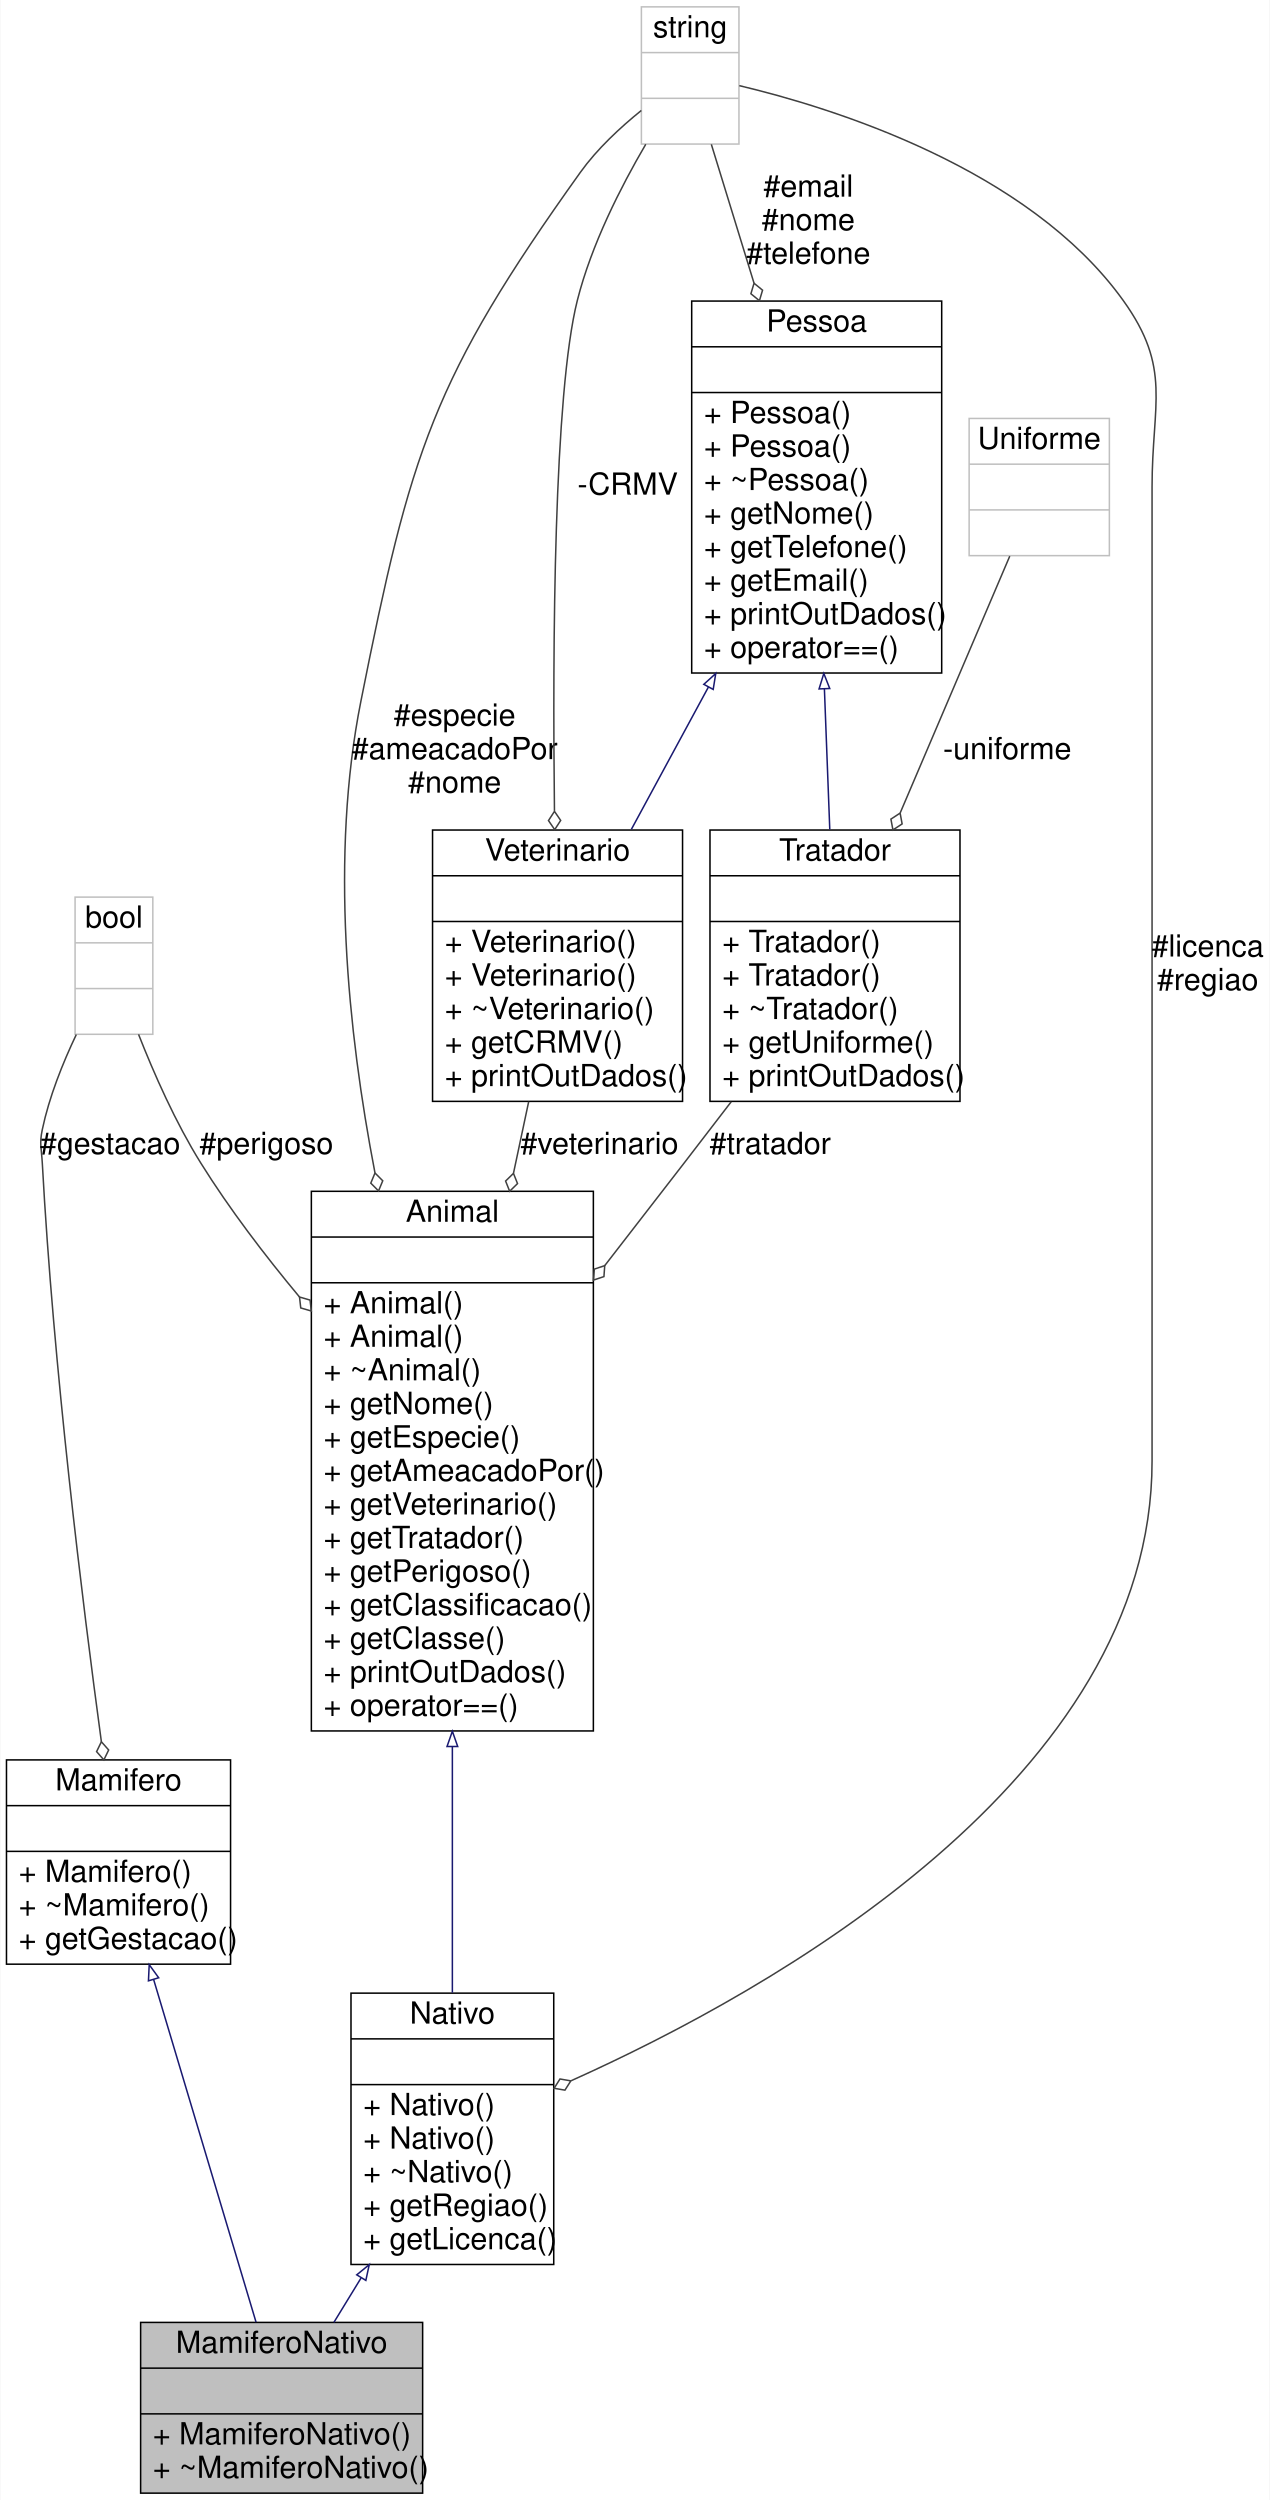
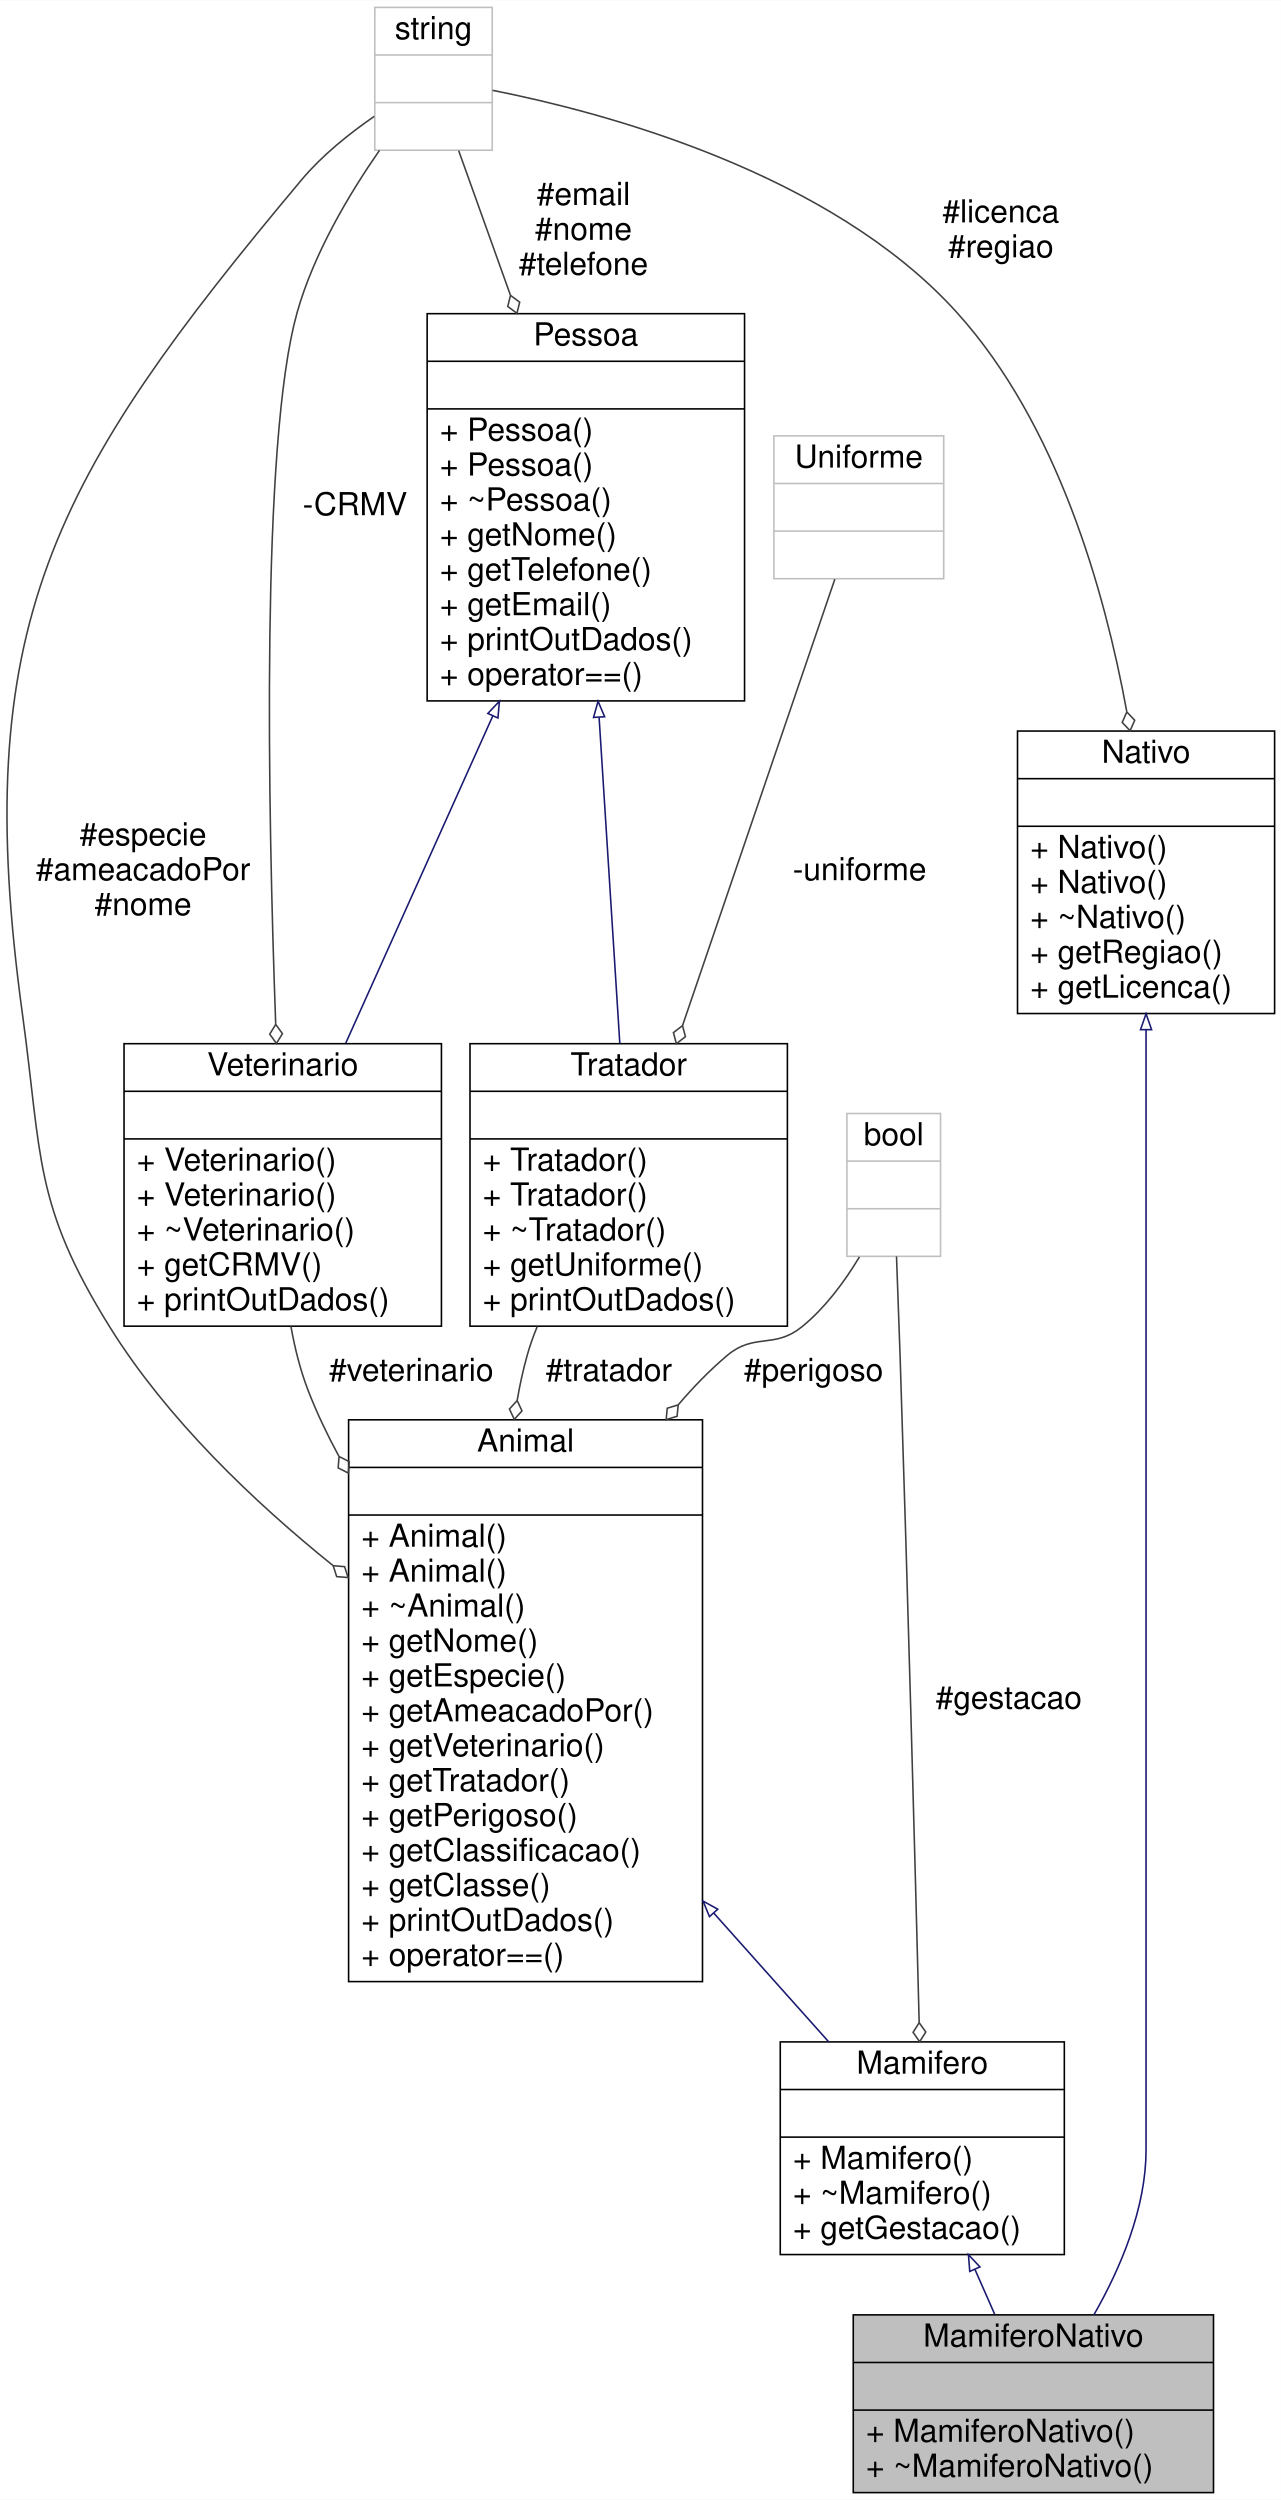
- <svg xmlns="http://www.w3.org/2000/svg" xmlns:xlink="http://www.w3.org/1999/xlink" width="833pt" height="1640pt" viewBox="0.00 0.00 832.50 1640.00">
-   <g id="graph0" class="graph" transform="scale(1 1) rotate(0) translate(4 1636)">
-     <polygon fill="#ffffff" stroke="transparent" points="-4,4 -4,-1636 828.5,-1636 828.5,4 -4,4" />
+ <svg xmlns="http://www.w3.org/2000/svg" xmlns:xlink="http://www.w3.org/1999/xlink" width="807pt" height="1575pt" viewBox="0.00 0.00 807.16 1575.00">
+   <g id="graph0" class="graph" transform="scale(1 1) rotate(0) translate(4 1571)">
+     <polygon fill="white" stroke="transparent" points="-4,4 -4,-1571 803.16,-1571 803.16,4 -4,4" />
    <g id="node1" class="node">
-       <polygon fill="#bfbfbf" stroke="#000000" points="88,-.5 88,-112.5 273,-112.5 273,-.5 88,-.5" />
-       <text text-anchor="middle" x="180.5" y="-92.5" font-family="Helvetica,sans-Serif" font-size="20.00" fill="#000000">MamiferoNativo</text>
-       <polyline fill="none" stroke="#000000" points="88,-82.5 273,-82.5 " />
-       <text text-anchor="middle" x="180.5" y="-62.5" font-family="Helvetica,sans-Serif" font-size="20.00" fill="#000000"> </text>
-       <polyline fill="none" stroke="#000000" points="88,-52.5 273,-52.5 " />
-       <text text-anchor="start" x="96" y="-32.5" font-family="Helvetica,sans-Serif" font-size="20.00" fill="#000000">+ MamiferoNativo()</text>
-       <text text-anchor="start" x="96" y="-10.5" font-family="Helvetica,sans-Serif" font-size="20.00" fill="#000000">+ ~MamiferoNativo()</text>
+       <g id="a_node1">
+         <a xlink:title="Implementação de animal com Classe e Categoria.">
+           <polygon fill="#bfbfbf" stroke="black" points="533.66,-0.5 533.66,-112.5 760.66,-112.5 760.66,-0.5 533.66,-0.5" />
+           <text text-anchor="middle" x="647.16" y="-92.5" font-family="Helvetica,sans-Serif" font-size="20.00">MamiferoNativo</text>
+           <polyline fill="none" stroke="black" points="533.66,-82.5 760.66,-82.5 " />
+           <text text-anchor="middle" x="647.16" y="-62.5" font-family="Helvetica,sans-Serif" font-size="20.00"> </text>
+           <polyline fill="none" stroke="black" points="533.66,-52.5 760.66,-52.5 " />
+           <text text-anchor="start" x="541.66" y="-32.5" font-family="Helvetica,sans-Serif" font-size="20.00">+ MamiferoNativo()</text>
+           <text text-anchor="start" x="541.66" y="-10.5" font-family="Helvetica,sans-Serif" font-size="20.00">+ ~MamiferoNativo()</text>
+         </a>
+       </g>
    </g>
    <g id="node2" class="node">
      <g id="a_node2">
-         <a xlink:href="classMamifero.html" target="_top" xlink:title="Classificação base para Mamiferos. ">
-           <polygon fill="#ffffff" stroke="#000000" points="0,-347.5 0,-481.5 147,-481.5 147,-347.5 0,-347.5" />
-           <text text-anchor="middle" x="73.5" y="-461.5" font-family="Helvetica,sans-Serif" font-size="20.00" fill="#000000">Mamifero</text>
-           <polyline fill="none" stroke="#000000" points="0,-451.5 147,-451.5 " />
-           <text text-anchor="middle" x="73.5" y="-431.5" font-family="Helvetica,sans-Serif" font-size="20.00" fill="#000000"> </text>
-           <polyline fill="none" stroke="#000000" points="0,-421.5 147,-421.5 " />
-           <text text-anchor="start" x="8" y="-401.5" font-family="Helvetica,sans-Serif" font-size="20.00" fill="#000000">+ Mamifero()</text>
-           <text text-anchor="start" x="8" y="-379.5" font-family="Helvetica,sans-Serif" font-size="20.00" fill="#000000">+ ~Mamifero()</text>
-           <text text-anchor="start" x="8" y="-357.5" font-family="Helvetica,sans-Serif" font-size="20.00" fill="#000000">+ getGestacao()</text>
+         <a xlink:href="classMamifero.html" target="_top" xlink:title="Classificação base para Mamiferos.">
+           <polygon fill="white" stroke="black" points="487.66,-150.5 487.66,-284.5 666.66,-284.5 666.66,-150.5 487.66,-150.5" />
+           <text text-anchor="middle" x="577.16" y="-264.5" font-family="Helvetica,sans-Serif" font-size="20.00">Mamifero</text>
+           <polyline fill="none" stroke="black" points="487.66,-254.5 666.66,-254.5 " />
+           <text text-anchor="middle" x="577.16" y="-234.5" font-family="Helvetica,sans-Serif" font-size="20.00"> </text>
+           <polyline fill="none" stroke="black" points="487.66,-224.5 666.66,-224.5 " />
+           <text text-anchor="start" x="495.66" y="-204.5" font-family="Helvetica,sans-Serif" font-size="20.00">+ Mamifero()</text>
+           <text text-anchor="start" x="495.66" y="-182.5" font-family="Helvetica,sans-Serif" font-size="20.00">+ ~Mamifero()</text>
+           <text text-anchor="start" x="495.66" y="-160.5" font-family="Helvetica,sans-Serif" font-size="20.00">+ getGestacao()</text>
        </a>
      </g>
    </g>
    <g id="edge1" class="edge">
-       <path fill="none" stroke="#191970" d="M96.541,-337.409C116.744,-269.815 145.636,-173.148 163.717,-112.651" />
-       <polygon fill="none" stroke="#191970" points="93.136,-336.579 93.626,-347.163 99.843,-338.584 93.136,-336.579" />
+       <path fill="none" stroke="midnightblue" d="M610.38,-141.04C614.54,-131.59 618.74,-122.06 622.73,-112.99" />
+       <polygon fill="none" stroke="midnightblue" points="607.06,-139.89 606.24,-150.45 613.47,-142.71 607.06,-139.89" />
    </g>
    <g id="node3" class="node">
-       <polygon fill="#ffffff" stroke="#bfbfbf" points="45,-957.5 45,-1047.5 96,-1047.5 96,-957.5 45,-957.5" />
-       <text text-anchor="middle" x="70.5" y="-1027.5" font-family="Helvetica,sans-Serif" font-size="20.00" fill="#000000">bool</text>
-       <polyline fill="none" stroke="#bfbfbf" points="45,-1017.5 96,-1017.5 " />
-       <text text-anchor="middle" x="70.5" y="-997.5" font-family="Helvetica,sans-Serif" font-size="20.00" fill="#000000"> </text>
-       <polyline fill="none" stroke="#bfbfbf" points="45,-987.5 96,-987.5 " />
-       <text text-anchor="middle" x="70.5" y="-967.5" font-family="Helvetica,sans-Serif" font-size="20.00" fill="#000000"> </text>
+       <g id="a_node3">
+         <a xlink:href="classAnimal.html" target="_top" xlink:title="Implementação base para o cadastro de animais.">
+           <polygon fill="white" stroke="black" points="215.66,-322.5 215.66,-676.5 438.66,-676.5 438.66,-322.5 215.66,-322.5" />
+           <text text-anchor="middle" x="327.16" y="-656.5" font-family="Helvetica,sans-Serif" font-size="20.00">Animal</text>
+           <polyline fill="none" stroke="black" points="215.66,-646.5 438.66,-646.5 " />
+           <text text-anchor="middle" x="327.16" y="-626.5" font-family="Helvetica,sans-Serif" font-size="20.00"> </text>
+           <polyline fill="none" stroke="black" points="215.66,-616.5 438.66,-616.5 " />
+           <text text-anchor="start" x="223.66" y="-596.5" font-family="Helvetica,sans-Serif" font-size="20.00">+ Animal()</text>
+           <text text-anchor="start" x="223.66" y="-574.5" font-family="Helvetica,sans-Serif" font-size="20.00">+ Animal()</text>
+           <text text-anchor="start" x="223.66" y="-552.5" font-family="Helvetica,sans-Serif" font-size="20.00">+ ~Animal()</text>
+           <text text-anchor="start" x="223.66" y="-530.5" font-family="Helvetica,sans-Serif" font-size="20.00">+ getNome()</text>
+           <text text-anchor="start" x="223.66" y="-508.5" font-family="Helvetica,sans-Serif" font-size="20.00">+ getEspecie()</text>
+           <text text-anchor="start" x="223.66" y="-486.5" font-family="Helvetica,sans-Serif" font-size="20.00">+ getAmeacadoPor()</text>
+           <text text-anchor="start" x="223.66" y="-464.5" font-family="Helvetica,sans-Serif" font-size="20.00">+ getVeterinario()</text>
+           <text text-anchor="start" x="223.66" y="-442.5" font-family="Helvetica,sans-Serif" font-size="20.00">+ getTratador()</text>
+           <text text-anchor="start" x="223.66" y="-420.5" font-family="Helvetica,sans-Serif" font-size="20.00">+ getPerigoso()</text>
+           <text text-anchor="start" x="223.66" y="-398.5" font-family="Helvetica,sans-Serif" font-size="20.00">+ getClassificacao()</text>
+           <text text-anchor="start" x="223.66" y="-376.5" font-family="Helvetica,sans-Serif" font-size="20.00">+ getClasse()</text>
+           <text text-anchor="start" x="223.66" y="-354.5" font-family="Helvetica,sans-Serif" font-size="20.00">+ printOutDados()</text>
+           <text text-anchor="start" x="223.66" y="-332.5" font-family="Helvetica,sans-Serif" font-size="20.00">+ operator==()</text>
+         </a>
+       </g>
    </g>
    <g id="edge2" class="edge">
-       <path fill="none" stroke="#404040" d="M45.801,-957.322C36.902,-938.614 27.96,-916.334 23.5,-895 21.499,-885.429 22.969,-882.763 23.5,-873 30.77,-739.283 49.88,-584.597 62.258,-493.408" />
-       <polygon fill="none" stroke="#404040" points="62.258,-493.406 59.107,-486.92 63.883,-481.517 67.034,-488.003 62.258,-493.406" />
-       <text text-anchor="middle" x="68" y="-879" font-family="Helvetica,sans-Serif" font-size="20.00" fill="#000000"> #gestacao</text>
+       <path fill="none" stroke="midnightblue" d="M445.73,-365.7C470.89,-337.52 496.39,-308.96 518.15,-284.58" />
+       <polygon fill="none" stroke="midnightblue" points="443.05,-363.45 439,-373.24 448.27,-368.11 443.05,-363.45" />
+     </g>
+     <g id="node4" class="node">
+       <g id="a_node4">
+         <a xlink:href="classTratador.html" target="_top" xlink:title="Implementação dos tratadores.">
+           <polygon fill="white" stroke="black" points="292.16,-735.5 292.16,-913.5 492.16,-913.5 492.16,-735.5 292.16,-735.5" />
+           <text text-anchor="middle" x="392.16" y="-893.5" font-family="Helvetica,sans-Serif" font-size="20.00">Tratador</text>
+           <polyline fill="none" stroke="black" points="292.16,-883.5 492.16,-883.5 " />
+           <text text-anchor="middle" x="392.16" y="-863.5" font-family="Helvetica,sans-Serif" font-size="20.00"> </text>
+           <polyline fill="none" stroke="black" points="292.16,-853.5 492.16,-853.5 " />
+           <text text-anchor="start" x="300.16" y="-833.5" font-family="Helvetica,sans-Serif" font-size="20.00">+ Tratador()</text>
+           <text text-anchor="start" x="300.16" y="-811.5" font-family="Helvetica,sans-Serif" font-size="20.00">+ Tratador()</text>
+           <text text-anchor="start" x="300.16" y="-789.5" font-family="Helvetica,sans-Serif" font-size="20.00">+ ~Tratador()</text>
+           <text text-anchor="start" x="300.16" y="-767.5" font-family="Helvetica,sans-Serif" font-size="20.00">+ getUniforme()</text>
+           <text text-anchor="start" x="300.16" y="-745.5" font-family="Helvetica,sans-Serif" font-size="20.00">+ printOutDados()</text>
+         </a>
+       </g>
+     </g>
+     <g id="edge3" class="edge">
+       <path fill="none" stroke="#404040" d="M334.54,-735.31C332.04,-729.26 329.87,-723.13 328.16,-717 325.61,-707.9 323.56,-698.5 321.92,-688.95" />
+       <polygon fill="none" stroke="#404040" points="321.87,-688.64 317.01,-683.31 320.06,-676.78 324.92,-682.11 321.87,-688.64" />
+       <text text-anchor="middle" x="379.66" y="-701" font-family="Helvetica,sans-Serif" font-size="20.00"> #tratador</text>
    </g>
    <g id="node5" class="node">
      <g id="a_node5">
-         <a xlink:href="classAnimal.html" target="_top" xlink:title="Implementação base para o cadastro de animais. ">
-           <polygon fill="#ffffff" stroke="#000000" points="200,-500.5 200,-854.5 385,-854.5 385,-500.5 200,-500.5" />
-           <text text-anchor="middle" x="292.5" y="-834.5" font-family="Helvetica,sans-Serif" font-size="20.00" fill="#000000">Animal</text>
-           <polyline fill="none" stroke="#000000" points="200,-824.5 385,-824.5 " />
-           <text text-anchor="middle" x="292.5" y="-804.5" font-family="Helvetica,sans-Serif" font-size="20.00" fill="#000000"> </text>
-           <polyline fill="none" stroke="#000000" points="200,-794.5 385,-794.5 " />
-           <text text-anchor="start" x="208" y="-774.5" font-family="Helvetica,sans-Serif" font-size="20.00" fill="#000000">+ Animal()</text>
-           <text text-anchor="start" x="208" y="-752.5" font-family="Helvetica,sans-Serif" font-size="20.00" fill="#000000">+ Animal()</text>
-           <text text-anchor="start" x="208" y="-730.5" font-family="Helvetica,sans-Serif" font-size="20.00" fill="#000000">+ ~Animal()</text>
-           <text text-anchor="start" x="208" y="-708.5" font-family="Helvetica,sans-Serif" font-size="20.00" fill="#000000">+ getNome()</text>
-           <text text-anchor="start" x="208" y="-686.5" font-family="Helvetica,sans-Serif" font-size="20.00" fill="#000000">+ getEspecie()</text>
-           <text text-anchor="start" x="208" y="-664.5" font-family="Helvetica,sans-Serif" font-size="20.00" fill="#000000">+ getAmeacadoPor()</text>
-           <text text-anchor="start" x="208" y="-642.5" font-family="Helvetica,sans-Serif" font-size="20.00" fill="#000000">+ getVeterinario()</text>
-           <text text-anchor="start" x="208" y="-620.5" font-family="Helvetica,sans-Serif" font-size="20.00" fill="#000000">+ getTratador()</text>
-           <text text-anchor="start" x="208" y="-598.5" font-family="Helvetica,sans-Serif" font-size="20.00" fill="#000000">+ getPerigoso()</text>
-           <text text-anchor="start" x="208" y="-576.5" font-family="Helvetica,sans-Serif" font-size="20.00" fill="#000000">+ getClassificacao()</text>
-           <text text-anchor="start" x="208" y="-554.5" font-family="Helvetica,sans-Serif" font-size="20.00" fill="#000000">+ getClasse()</text>
-           <text text-anchor="start" x="208" y="-532.5" font-family="Helvetica,sans-Serif" font-size="20.00" fill="#000000">+ printOutDados()</text>
-           <text text-anchor="start" x="208" y="-510.5" font-family="Helvetica,sans-Serif" font-size="20.00" fill="#000000">+ operator==()</text>
-         </a>
-       </g>
-     </g>
-     <g id="edge9" class="edge">
-       <path fill="none" stroke="#404040" d="M86.636,-957.455C96.718,-931.798 110.922,-899.572 127.5,-873 146.246,-842.954 169.321,-812.659 192.211,-785.185" />
-       <polygon fill="none" stroke="#404040" points="192.232,-785.16 193.036,-777.994 199.96,-775.98 199.156,-783.146 192.232,-785.16" />
-       <text text-anchor="middle" x="170.5" y="-879" font-family="Helvetica,sans-Serif" font-size="20.00" fill="#000000"> #perigoso</text>
-     </g>
-     <g id="node4" class="node">
-       <g id="a_node4">
-         <a xlink:href="classNativo.html" target="_top" xlink:title="Umas das definições de categoria para Animal. ">
-           <polygon fill="#ffffff" stroke="#000000" points="226,-150.5 226,-328.5 359,-328.5 359,-150.5 226,-150.5" />
-           <text text-anchor="middle" x="292.5" y="-308.5" font-family="Helvetica,sans-Serif" font-size="20.00" fill="#000000">Nativo</text>
-           <polyline fill="none" stroke="#000000" points="226,-298.5 359,-298.5 " />
-           <text text-anchor="middle" x="292.5" y="-278.5" font-family="Helvetica,sans-Serif" font-size="20.00" fill="#000000"> </text>
-           <polyline fill="none" stroke="#000000" points="226,-268.5 359,-268.5 " />
-           <text text-anchor="start" x="234" y="-248.5" font-family="Helvetica,sans-Serif" font-size="20.00" fill="#000000">+ Nativo()</text>
-           <text text-anchor="start" x="234" y="-226.5" font-family="Helvetica,sans-Serif" font-size="20.00" fill="#000000">+ Nativo()</text>
-           <text text-anchor="start" x="234" y="-204.5" font-family="Helvetica,sans-Serif" font-size="20.00" fill="#000000">+ ~Nativo()</text>
-           <text text-anchor="start" x="234" y="-182.5" font-family="Helvetica,sans-Serif" font-size="20.00" fill="#000000">+ getRegiao()</text>
-           <text text-anchor="start" x="234" y="-160.5" font-family="Helvetica,sans-Serif" font-size="20.00" fill="#000000">+ getLicenca()</text>
-         </a>
-       </g>
-     </g>
-     <g id="edge3" class="edge">
-       <path fill="none" stroke="#191970" d="M232.608,-141.641C226.51,-131.677 220.473,-121.813 214.789,-112.526" />
-       <polygon fill="none" stroke="#191970" points="229.771,-143.71 237.976,-150.412 235.742,-140.056 229.771,-143.71" />
+         <a xlink:href="classPessoa.html" target="_top" xlink:title="Classe base dos funcionarios.">
+           <polygon fill="white" stroke="black" points="265.16,-1129.5 265.16,-1373.5 465.16,-1373.5 465.16,-1129.5 265.16,-1129.5" />
+           <text text-anchor="middle" x="365.16" y="-1353.5" font-family="Helvetica,sans-Serif" font-size="20.00">Pessoa</text>
+           <polyline fill="none" stroke="black" points="265.16,-1343.5 465.16,-1343.5 " />
+           <text text-anchor="middle" x="365.16" y="-1323.5" font-family="Helvetica,sans-Serif" font-size="20.00"> </text>
+           <polyline fill="none" stroke="black" points="265.16,-1313.5 465.16,-1313.5 " />
+           <text text-anchor="start" x="273.16" y="-1293.5" font-family="Helvetica,sans-Serif" font-size="20.00">+ Pessoa()</text>
+           <text text-anchor="start" x="273.16" y="-1271.5" font-family="Helvetica,sans-Serif" font-size="20.00">+ Pessoa()</text>
+           <text text-anchor="start" x="273.16" y="-1249.5" font-family="Helvetica,sans-Serif" font-size="20.00">+ ~Pessoa()</text>
+           <text text-anchor="start" x="273.16" y="-1227.5" font-family="Helvetica,sans-Serif" font-size="20.00">+ getNome()</text>
+           <text text-anchor="start" x="273.16" y="-1205.5" font-family="Helvetica,sans-Serif" font-size="20.00">+ getTelefone()</text>
+           <text text-anchor="start" x="273.16" y="-1183.5" font-family="Helvetica,sans-Serif" font-size="20.00">+ getEmail()</text>
+           <text text-anchor="start" x="273.16" y="-1161.5" font-family="Helvetica,sans-Serif" font-size="20.00">+ printOutDados()</text>
+           <text text-anchor="start" x="273.16" y="-1139.5" font-family="Helvetica,sans-Serif" font-size="20.00">+ operator==()</text>
+         </a>
+       </g>
    </g>
    <g id="edge4" class="edge">
-       <path fill="none" stroke="#191970" d="M292.5,-490.239C292.5,-434.221 292.5,-375.372 292.5,-328.774" />
-       <polygon fill="none" stroke="#191970" points="289,-490.296 292.5,-500.296 296,-490.296 289,-490.296" />
+       <path fill="none" stroke="midnightblue" d="M373.51,-1119.11C377.74,-1052.39 382.78,-973.12 386.55,-913.78" />
+       <polygon fill="none" stroke="midnightblue" points="370,-1119.08 372.86,-1129.28 376.99,-1119.52 370,-1119.08" />
+     </g>
+     <g id="node9" class="node">
+       <g id="a_node9">
+         <a xlink:href="classVeterinario.html" target="_top" xlink:title="Implementação dos veterinarios.">
+           <polygon fill="white" stroke="black" points="74.16,-735.5 74.16,-913.5 274.16,-913.5 274.16,-735.5 74.16,-735.5" />
+           <text text-anchor="middle" x="174.16" y="-893.5" font-family="Helvetica,sans-Serif" font-size="20.00">Veterinario</text>
+           <polyline fill="none" stroke="black" points="74.16,-883.5 274.16,-883.5 " />
+           <text text-anchor="middle" x="174.16" y="-863.5" font-family="Helvetica,sans-Serif" font-size="20.00"> </text>
+           <polyline fill="none" stroke="black" points="74.16,-853.5 274.16,-853.5 " />
+           <text text-anchor="start" x="82.16" y="-833.5" font-family="Helvetica,sans-Serif" font-size="20.00">+ Veterinario()</text>
+           <text text-anchor="start" x="82.16" y="-811.5" font-family="Helvetica,sans-Serif" font-size="20.00">+ Veterinario()</text>
+           <text text-anchor="start" x="82.16" y="-789.5" font-family="Helvetica,sans-Serif" font-size="20.00">+ ~Veterinario()</text>
+           <text text-anchor="start" x="82.16" y="-767.5" font-family="Helvetica,sans-Serif" font-size="20.00">+ getCRMV()</text>
+           <text text-anchor="start" x="82.16" y="-745.5" font-family="Helvetica,sans-Serif" font-size="20.00">+ printOutDados()</text>
+         </a>
+       </g>
+     </g>
+     <g id="edge10" class="edge">
+       <path fill="none" stroke="midnightblue" d="M306.48,-1119.93C276.42,-1053.04 240.61,-973.37 213.83,-913.78" />
+       <polygon fill="none" stroke="midnightblue" points="303.39,-1121.59 310.68,-1129.28 309.77,-1118.72 303.39,-1121.59" />
    </g>
    <g id="node6" class="node">
      <g id="a_node6">
-         <a xlink:href="classTratador.html" target="_top" xlink:title="Implementação dos tratadores. ">
-           <polygon fill="#ffffff" stroke="#000000" points="461.5,-913.5 461.5,-1091.5 625.5,-1091.5 625.5,-913.5 461.5,-913.5" />
-           <text text-anchor="middle" x="543.5" y="-1071.5" font-family="Helvetica,sans-Serif" font-size="20.00" fill="#000000">Tratador</text>
-           <polyline fill="none" stroke="#000000" points="461.5,-1061.5 625.5,-1061.5 " />
-           <text text-anchor="middle" x="543.5" y="-1041.5" font-family="Helvetica,sans-Serif" font-size="20.00" fill="#000000"> </text>
-           <polyline fill="none" stroke="#000000" points="461.5,-1031.5 625.5,-1031.5 " />
-           <text text-anchor="start" x="469.5" y="-1011.5" font-family="Helvetica,sans-Serif" font-size="20.00" fill="#000000">+ Tratador()</text>
-           <text text-anchor="start" x="469.5" y="-989.5" font-family="Helvetica,sans-Serif" font-size="20.00" fill="#000000">+ Tratador()</text>
-           <text text-anchor="start" x="469.5" y="-967.5" font-family="Helvetica,sans-Serif" font-size="20.00" fill="#000000">+ ~Tratador()</text>
-           <text text-anchor="start" x="469.5" y="-945.5" font-family="Helvetica,sans-Serif" font-size="20.00" fill="#000000">+ getUniforme()</text>
-           <text text-anchor="start" x="469.5" y="-923.5" font-family="Helvetica,sans-Serif" font-size="20.00" fill="#000000">+ printOutDados()</text>
-         </a>
-       </g>
+         <a xlink:title=" ">
+           <polygon fill="white" stroke="#bfbfbf" points="232.16,-1476.5 232.16,-1566.5 306.16,-1566.5 306.16,-1476.5 232.16,-1476.5" />
+           <text text-anchor="middle" x="269.16" y="-1546.5" font-family="Helvetica,sans-Serif" font-size="20.00">string</text>
+           <polyline fill="none" stroke="#bfbfbf" points="232.16,-1536.5 306.16,-1536.5 " />
+           <text text-anchor="middle" x="269.16" y="-1516.5" font-family="Helvetica,sans-Serif" font-size="20.00"> </text>
+           <polyline fill="none" stroke="#bfbfbf" points="232.16,-1506.5 306.16,-1506.5 " />
+           <text text-anchor="middle" x="269.16" y="-1486.5" font-family="Helvetica,sans-Serif" font-size="20.00"> </text>
+         </a>
+       </g>
+     </g>
+     <g id="edge8" class="edge">
+       <path fill="none" stroke="#404040" d="M231.82,-1497.83C216.33,-1487.14 199.02,-1473.35 186.16,-1458 27.84,-1269.04 -23.3,-1176.24 10.16,-932 22.49,-841.94 17.14,-812.19 65.16,-735 101.21,-677.05 155.73,-625 205.73,-584.74" />
+       <polygon fill="none" stroke="#404040" points="205.94,-584.57 208.15,-577.7 215.33,-577.1 213.13,-583.97 205.94,-584.57" />
+       <text text-anchor="middle" x="86.16" y="-1038.5" font-family="Helvetica,sans-Serif" font-size="20.00"> #especie</text>
+       <text text-anchor="middle" x="86.16" y="-1016.5" font-family="Helvetica,sans-Serif" font-size="20.00">#ameacadoPor</text>
+       <text text-anchor="middle" x="86.16" y="-994.5" font-family="Helvetica,sans-Serif" font-size="20.00">#nome</text>
    </g>
    <g id="edge5" class="edge">
-       <path fill="none" stroke="#404040" d="M475.428,-913.258C465.084,-899.755 454.522,-885.999 444.5,-873 427.733,-851.252 409.87,-828.185 392.502,-805.812" />
-       <polygon fill="none" stroke="#404040" points="392.454,-805.75 385.614,-803.465 385.093,-796.272 391.933,-798.558 392.454,-805.75" />
-       <text text-anchor="middle" x="501" y="-879" font-family="Helvetica,sans-Serif" font-size="20.00" fill="#000000"> #tratador</text>
+       <path fill="none" stroke="#404040" d="M285.01,-1476.25C294.01,-1451.11 305.81,-1418.18 317.57,-1385.34" />
+       <polygon fill="none" stroke="#404040" points="317.68,-1385.04 315.94,-1378.04 321.73,-1373.74 323.47,-1380.74 317.68,-1385.04" />
+       <text text-anchor="middle" x="363.66" y="-1442" font-family="Helvetica,sans-Serif" font-size="20.00"> #email</text>
+       <text text-anchor="middle" x="363.66" y="-1420" font-family="Helvetica,sans-Serif" font-size="20.00">#nome</text>
+       <text text-anchor="middle" x="363.66" y="-1398" font-family="Helvetica,sans-Serif" font-size="20.00">#telefone</text>
+     </g>
+     <g id="edge11" class="edge">
+       <path fill="none" stroke="#404040" d="M235.14,-1476.43C215.87,-1448.69 193.6,-1411.2 183.16,-1374 160.34,-1292.69 164.82,-1060.82 169.72,-926.01" />
+       <polygon fill="none" stroke="#404040" points="169.73,-925.66 165.96,-919.52 170.18,-913.67 173.96,-919.82 169.73,-925.66" />
+       <text text-anchor="middle" x="219.66" y="-1246.5" font-family="Helvetica,sans-Serif" font-size="20.00"> -CRMV</text>
+     </g>
+     <g id="node10" class="node">
+       <g id="a_node10">
+         <a xlink:href="classNativo.html" target="_top" xlink:title="Umas das definições de categoria para Animal.">
+           <polygon fill="white" stroke="black" points="637.16,-932.5 637.16,-1110.5 799.16,-1110.5 799.16,-932.5 637.16,-932.5" />
+           <text text-anchor="middle" x="718.16" y="-1090.5" font-family="Helvetica,sans-Serif" font-size="20.00">Nativo</text>
+           <polyline fill="none" stroke="black" points="637.16,-1080.5 799.16,-1080.5 " />
+           <text text-anchor="middle" x="718.16" y="-1060.5" font-family="Helvetica,sans-Serif" font-size="20.00"> </text>
+           <polyline fill="none" stroke="black" points="637.16,-1050.5 799.16,-1050.5 " />
+           <text text-anchor="start" x="645.16" y="-1030.5" font-family="Helvetica,sans-Serif" font-size="20.00">+ Nativo()</text>
+           <text text-anchor="start" x="645.16" y="-1008.5" font-family="Helvetica,sans-Serif" font-size="20.00">+ Nativo()</text>
+           <text text-anchor="start" x="645.16" y="-986.5" font-family="Helvetica,sans-Serif" font-size="20.00">+ ~Nativo()</text>
+           <text text-anchor="start" x="645.16" y="-964.5" font-family="Helvetica,sans-Serif" font-size="20.00">+ getRegiao()</text>
+           <text text-anchor="start" x="645.16" y="-942.5" font-family="Helvetica,sans-Serif" font-size="20.00">+ getLicenca()</text>
+         </a>
+       </g>
+     </g>
+     <g id="edge14" class="edge">
+       <path fill="none" stroke="#404040" d="M306.41,-1514.22C374.38,-1500.81 518.9,-1463.06 599.16,-1374 662.1,-1304.15 691.95,-1199.71 705.99,-1122.81" />
+       <polygon fill="none" stroke="#404040" points="706.04,-1122.53 703.13,-1115.93 708.11,-1110.71 711.01,-1117.31 706.04,-1122.53" />
+       <text text-anchor="middle" x="626.66" y="-1431" font-family="Helvetica,sans-Serif" font-size="20.00"> #licenca</text>
+       <text text-anchor="middle" x="626.66" y="-1409" font-family="Helvetica,sans-Serif" font-size="20.00">#regiao</text>
    </g>
    <g id="node7" class="node">
      <g id="a_node7">
-         <a xlink:href="classPessoa.html" target="_top" xlink:title="Classe base dos funcionarios. ">
-           <polygon fill="#ffffff" stroke="#000000" points="449.5,-1194.5 449.5,-1438.5 613.5,-1438.5 613.5,-1194.5 449.5,-1194.5" />
-           <text text-anchor="middle" x="531.5" y="-1418.5" font-family="Helvetica,sans-Serif" font-size="20.00" fill="#000000">Pessoa</text>
-           <polyline fill="none" stroke="#000000" points="449.5,-1408.5 613.5,-1408.5 " />
-           <text text-anchor="middle" x="531.5" y="-1388.5" font-family="Helvetica,sans-Serif" font-size="20.00" fill="#000000"> </text>
-           <polyline fill="none" stroke="#000000" points="449.5,-1378.5 613.5,-1378.5 " />
-           <text text-anchor="start" x="457.5" y="-1358.5" font-family="Helvetica,sans-Serif" font-size="20.00" fill="#000000">+ Pessoa()</text>
-           <text text-anchor="start" x="457.5" y="-1336.5" font-family="Helvetica,sans-Serif" font-size="20.00" fill="#000000">+ Pessoa()</text>
-           <text text-anchor="start" x="457.5" y="-1314.5" font-family="Helvetica,sans-Serif" font-size="20.00" fill="#000000">+ ~Pessoa()</text>
-           <text text-anchor="start" x="457.5" y="-1292.5" font-family="Helvetica,sans-Serif" font-size="20.00" fill="#000000">+ getNome()</text>
-           <text text-anchor="start" x="457.5" y="-1270.5" font-family="Helvetica,sans-Serif" font-size="20.00" fill="#000000">+ getTelefone()</text>
-           <text text-anchor="start" x="457.5" y="-1248.5" font-family="Helvetica,sans-Serif" font-size="20.00" fill="#000000">+ getEmail()</text>
-           <text text-anchor="start" x="457.5" y="-1226.5" font-family="Helvetica,sans-Serif" font-size="20.00" fill="#000000">+ printOutDados()</text>
-           <text text-anchor="start" x="457.5" y="-1204.5" font-family="Helvetica,sans-Serif" font-size="20.00" fill="#000000">+ operator==()</text>
+         <a xlink:title=" ">
+           <polygon fill="white" stroke="#bfbfbf" points="483.66,-1206.5 483.66,-1296.5 590.66,-1296.5 590.66,-1206.5 483.66,-1206.5" />
+           <text text-anchor="middle" x="537.16" y="-1276.5" font-family="Helvetica,sans-Serif" font-size="20.00">Uniforme</text>
+           <polyline fill="none" stroke="#bfbfbf" points="483.66,-1266.5 590.66,-1266.5 " />
+           <text text-anchor="middle" x="537.16" y="-1246.5" font-family="Helvetica,sans-Serif" font-size="20.00"> </text>
+           <polyline fill="none" stroke="#bfbfbf" points="483.66,-1236.5 590.66,-1236.5 " />
+           <text text-anchor="middle" x="537.16" y="-1216.5" font-family="Helvetica,sans-Serif" font-size="20.00"> </text>
        </a>
      </g>
    </g>
    <g id="edge6" class="edge">
-       <path fill="none" stroke="#191970" d="M536.558,-1184.152C537.747,-1153.04 538.986,-1120.604 540.084,-1091.896" />
-       <polygon fill="none" stroke="#191970" points="533.058,-1184.074 536.174,-1194.2 540.053,-1184.341 533.058,-1184.074" />
-     </g>
-     <g id="node10" class="node">
-       <g id="a_node10">
-         <a xlink:href="classVeterinario.html" target="_top" xlink:title="Implementação dos veterinarios. ">
-           <polygon fill="#ffffff" stroke="#000000" points="279.5,-913.5 279.5,-1091.5 443.5,-1091.5 443.5,-913.5 279.5,-913.5" />
-           <text text-anchor="middle" x="361.5" y="-1071.5" font-family="Helvetica,sans-Serif" font-size="20.00" fill="#000000">Veterinario</text>
-           <polyline fill="none" stroke="#000000" points="279.5,-1061.5 443.5,-1061.5 " />
-           <text text-anchor="middle" x="361.5" y="-1041.5" font-family="Helvetica,sans-Serif" font-size="20.00" fill="#000000"> </text>
-           <polyline fill="none" stroke="#000000" points="279.5,-1031.5 443.5,-1031.5 " />
-           <text text-anchor="start" x="287.5" y="-1011.5" font-family="Helvetica,sans-Serif" font-size="20.00" fill="#000000">+ Veterinario()</text>
-           <text text-anchor="start" x="287.5" y="-989.5" font-family="Helvetica,sans-Serif" font-size="20.00" fill="#000000">+ Veterinario()</text>
-           <text text-anchor="start" x="287.5" y="-967.5" font-family="Helvetica,sans-Serif" font-size="20.00" fill="#000000">+ ~Veterinario()</text>
-           <text text-anchor="start" x="287.5" y="-945.5" font-family="Helvetica,sans-Serif" font-size="20.00" fill="#000000">+ getCRMV()</text>
-           <text text-anchor="start" x="287.5" y="-923.5" font-family="Helvetica,sans-Serif" font-size="20.00" fill="#000000">+ printOutDados()</text>
+       <path fill="none" stroke="#404040" d="M522.05,-1206.22C499.5,-1140.13 456.45,-1013.94 426.1,-925" />
+       <polygon fill="none" stroke="#404040" points="426.06,-924.88 420.34,-920.49 422.19,-913.52 427.91,-917.91 426.06,-924.88" />
+       <text text-anchor="middle" x="537.66" y="-1016.5" font-family="Helvetica,sans-Serif" font-size="20.00"> -uniforme</text>
+     </g>
+     <g id="node8" class="node">
+       <g id="a_node8">
+         <a xlink:title=" ">
+           <polygon fill="white" stroke="#bfbfbf" points="529.66,-779.5 529.66,-869.5 588.66,-869.5 588.66,-779.5 529.66,-779.5" />
+           <text text-anchor="middle" x="559.16" y="-849.5" font-family="Helvetica,sans-Serif" font-size="20.00">bool</text>
+           <polyline fill="none" stroke="#bfbfbf" points="529.66,-839.5 588.66,-839.5 " />
+           <text text-anchor="middle" x="559.16" y="-819.5" font-family="Helvetica,sans-Serif" font-size="20.00"> </text>
+           <polyline fill="none" stroke="#bfbfbf" points="529.66,-809.5 588.66,-809.5 " />
+           <text text-anchor="middle" x="559.16" y="-789.5" font-family="Helvetica,sans-Serif" font-size="20.00"> </text>
        </a>
      </g>
    </g>
    <g id="edge12" class="edge">
-       <path fill="none" stroke="#191970" d="M460.502,-1185.363C443.459,-1153.883 425.644,-1120.977 409.899,-1091.896" />
-       <polygon fill="none" stroke="#191970" points="457.448,-1187.073 465.287,-1194.2 463.604,-1183.74 457.448,-1187.073" />
-     </g>
-     <g id="node8" class="node">
-       <polygon fill="#ffffff" stroke="#bfbfbf" points="416.5,-1541.5 416.5,-1631.5 480.5,-1631.5 480.5,-1541.5 416.5,-1541.5" />
-       <text text-anchor="middle" x="448.5" y="-1611.5" font-family="Helvetica,sans-Serif" font-size="20.00" fill="#000000">string</text>
-       <polyline fill="none" stroke="#bfbfbf" points="416.5,-1601.5 480.5,-1601.5 " />
-       <text text-anchor="middle" x="448.5" y="-1581.5" font-family="Helvetica,sans-Serif" font-size="20.00" fill="#000000"> </text>
-       <polyline fill="none" stroke="#bfbfbf" points="416.5,-1571.5 480.5,-1571.5 " />
-       <text text-anchor="middle" x="448.5" y="-1551.5" font-family="Helvetica,sans-Serif" font-size="20.00" fill="#000000"> </text>
-     </g>
-     <g id="edge14" class="edge">
-       <path fill="none" stroke="#404040" d="M480.737,-1579.811C540.967,-1565.497 670.112,-1525.869 732.5,-1439 764.639,-1394.25 751.5,-1371.595 751.5,-1316.5 751.5,-1316.5 751.5,-1316.5 751.5,-677.5 751.5,-469.331 501.34,-329.808 370.38,-271.03" />
-       <polygon fill="none" stroke="#404040" points="370.214,-270.956 363.108,-272.184 359.243,-266.096 366.348,-264.869 370.214,-270.956" />
-       <text text-anchor="middle" x="788" y="-1008.5" font-family="Helvetica,sans-Serif" font-size="20.00" fill="#000000"> #licenca</text>
-       <text text-anchor="middle" x="788" y="-986.5" font-family="Helvetica,sans-Serif" font-size="20.00" fill="#000000">#regiao</text>
-     </g>
-     <g id="edge10" class="edge">
-       <path fill="none" stroke="#404040" d="M416.454,-1563.536C402.766,-1552.488 387.454,-1538.321 376.5,-1523 279.387,-1387.171 265.129,-1339.755 232.5,-1176 212.305,-1074.649 223.683,-960.259 241.721,-866.644" />
-       <polygon fill="none" stroke="#404040" points="241.746,-866.521 238.984,-859.86 244.071,-854.748 246.832,-861.41 241.746,-866.521" />
-       <text text-anchor="middle" x="294" y="-1160" font-family="Helvetica,sans-Serif" font-size="20.00" fill="#000000"> #especie</text>
-       <text text-anchor="middle" x="294" y="-1138" font-family="Helvetica,sans-Serif" font-size="20.00" fill="#000000">#ameacadoPor</text>
-       <text text-anchor="middle" x="294" y="-1116" font-family="Helvetica,sans-Serif" font-size="20.00" fill="#000000">#nome</text>
+       <path fill="none" stroke="#404040" d="M560.91,-779.46C561.64,-760.28 562.48,-737.53 563.16,-717 568.03,-568.46 572.67,-394.99 575.19,-296.8" />
+       <polygon fill="none" stroke="#404040" points="575.19,-296.62 571.35,-290.52 575.5,-284.63 579.35,-290.73 575.19,-296.62" />
+       <text text-anchor="middle" x="631.66" y="-494.5" font-family="Helvetica,sans-Serif" font-size="20.00"> #gestacao</text>
    </g>
    <g id="edge7" class="edge">
-       <path fill="none" stroke="#404040" d="M462.392,-1541.308C470.153,-1516.062 480.272,-1483.147 490.361,-1450.324" />
-       <polygon fill="none" stroke="#404040" points="490.399,-1450.201 488.339,-1443.291 493.925,-1438.731 495.986,-1445.641 490.399,-1450.201" />
-       <text text-anchor="middle" x="526" y="-1507" font-family="Helvetica,sans-Serif" font-size="20.00" fill="#000000"> #email</text>
-       <text text-anchor="middle" x="526" y="-1485" font-family="Helvetica,sans-Serif" font-size="20.00" fill="#000000">#nome</text>
-       <text text-anchor="middle" x="526" y="-1463" font-family="Helvetica,sans-Serif" font-size="20.00" fill="#000000">#telefone</text>
+       <path fill="none" stroke="#404040" d="M537.56,-779.17C528.16,-763.52 515.89,-746.87 501.16,-735 483.74,-720.97 471.22,-731.46 454.16,-717 443.25,-707.76 433.05,-697.32 423.56,-686.16" />
+       <polygon fill="none" stroke="#404040" points="423.35,-685.91 416.46,-683.8 415.75,-676.62 422.65,-678.73 423.35,-685.91" />
+       <text text-anchor="middle" x="508.66" y="-701" font-family="Helvetica,sans-Serif" font-size="20.00"> #perigoso</text>
+     </g>
+     <g id="edge9" class="edge">
+       <path fill="none" stroke="#404040" d="M179.32,-735.34C181.78,-721.55 185.26,-707.69 190.16,-695 195.53,-681.09 202.12,-667.24 209.46,-653.7" />
+       <polygon fill="none" stroke="#404040" points="209.64,-653.39 209.08,-646.2 215.5,-642.92 216.06,-650.11 209.64,-653.39" />
+       <text text-anchor="middle" x="255.16" y="-701" font-family="Helvetica,sans-Serif" font-size="20.00"> #veterinario</text>
    </g>
    <g id="edge13" class="edge">
-       <path fill="none" stroke="#404040" d="M419.374,-1541.369C402.852,-1513.159 383.69,-1475.388 374.5,-1439 359.104,-1378.042 358.201,-1212.849 359.474,-1104.073" />
-       <polygon fill="none" stroke="#404040" points="359.478,-1103.756 355.554,-1097.706 359.63,-1091.757 363.553,-1097.807 359.478,-1103.756" />
-       <text text-anchor="middle" x="407.5" y="-1311.5" font-family="Helvetica,sans-Serif" font-size="20.00" fill="#000000"> -CRMV</text>
-     </g>
-     <g id="node9" class="node">
-       <polygon fill="#ffffff" stroke="#bfbfbf" points="631.5,-1271.5 631.5,-1361.5 723.5,-1361.5 723.5,-1271.5 631.5,-1271.5" />
-       <text text-anchor="middle" x="677.5" y="-1341.5" font-family="Helvetica,sans-Serif" font-size="20.00" fill="#000000">Uniforme</text>
-       <polyline fill="none" stroke="#bfbfbf" points="631.5,-1331.5 723.5,-1331.5 " />
-       <text text-anchor="middle" x="677.5" y="-1311.5" font-family="Helvetica,sans-Serif" font-size="20.00" fill="#000000"> </text>
-       <polyline fill="none" stroke="#bfbfbf" points="631.5,-1301.5 723.5,-1301.5 " />
-       <text text-anchor="middle" x="677.5" y="-1281.5" font-family="Helvetica,sans-Serif" font-size="20.00" fill="#000000"> </text>
-     </g>
-     <g id="edge8" class="edge">
-       <path fill="none" stroke="#404040" d="M658.158,-1271.177C639.439,-1227.312 610.428,-1159.331 586.272,-1102.727" />
-       <polygon fill="none" stroke="#404040" points="586.221,-1102.606 580.186,-1098.658 581.51,-1091.569 587.544,-1095.517 586.221,-1102.606" />
-       <text text-anchor="middle" x="656.5" y="-1138" font-family="Helvetica,sans-Serif" font-size="20.00" fill="#000000"> -uniforme</text>
-     </g>
-     <g id="edge11" class="edge">
-       <path fill="none" stroke="#404040" d="M342.554,-913.262C339.408,-898.443 336.044,-882.596 332.603,-866.39" />
-       <polygon fill="none" stroke="#404040" points="332.578,-866.273 327.419,-861.235 330.086,-854.535 335.245,-859.573 332.578,-866.273" />
-       <text text-anchor="middle" x="389" y="-879" font-family="Helvetica,sans-Serif" font-size="20.00" fill="#000000"> #veterinario</text>
+       <path fill="none" stroke="midnightblue" d="M718.16,-922.2C718.16,-860.42 718.16,-779.05 718.16,-707 718.16,-707 718.16,-707 718.16,-216.5 718.16,-179.77 702.17,-142.09 685.36,-112.63" />
+       <polygon fill="none" stroke="midnightblue" points="714.66,-922.33 718.16,-932.33 721.66,-922.33 714.66,-922.33" />
    </g>
  </g>
</svg>
